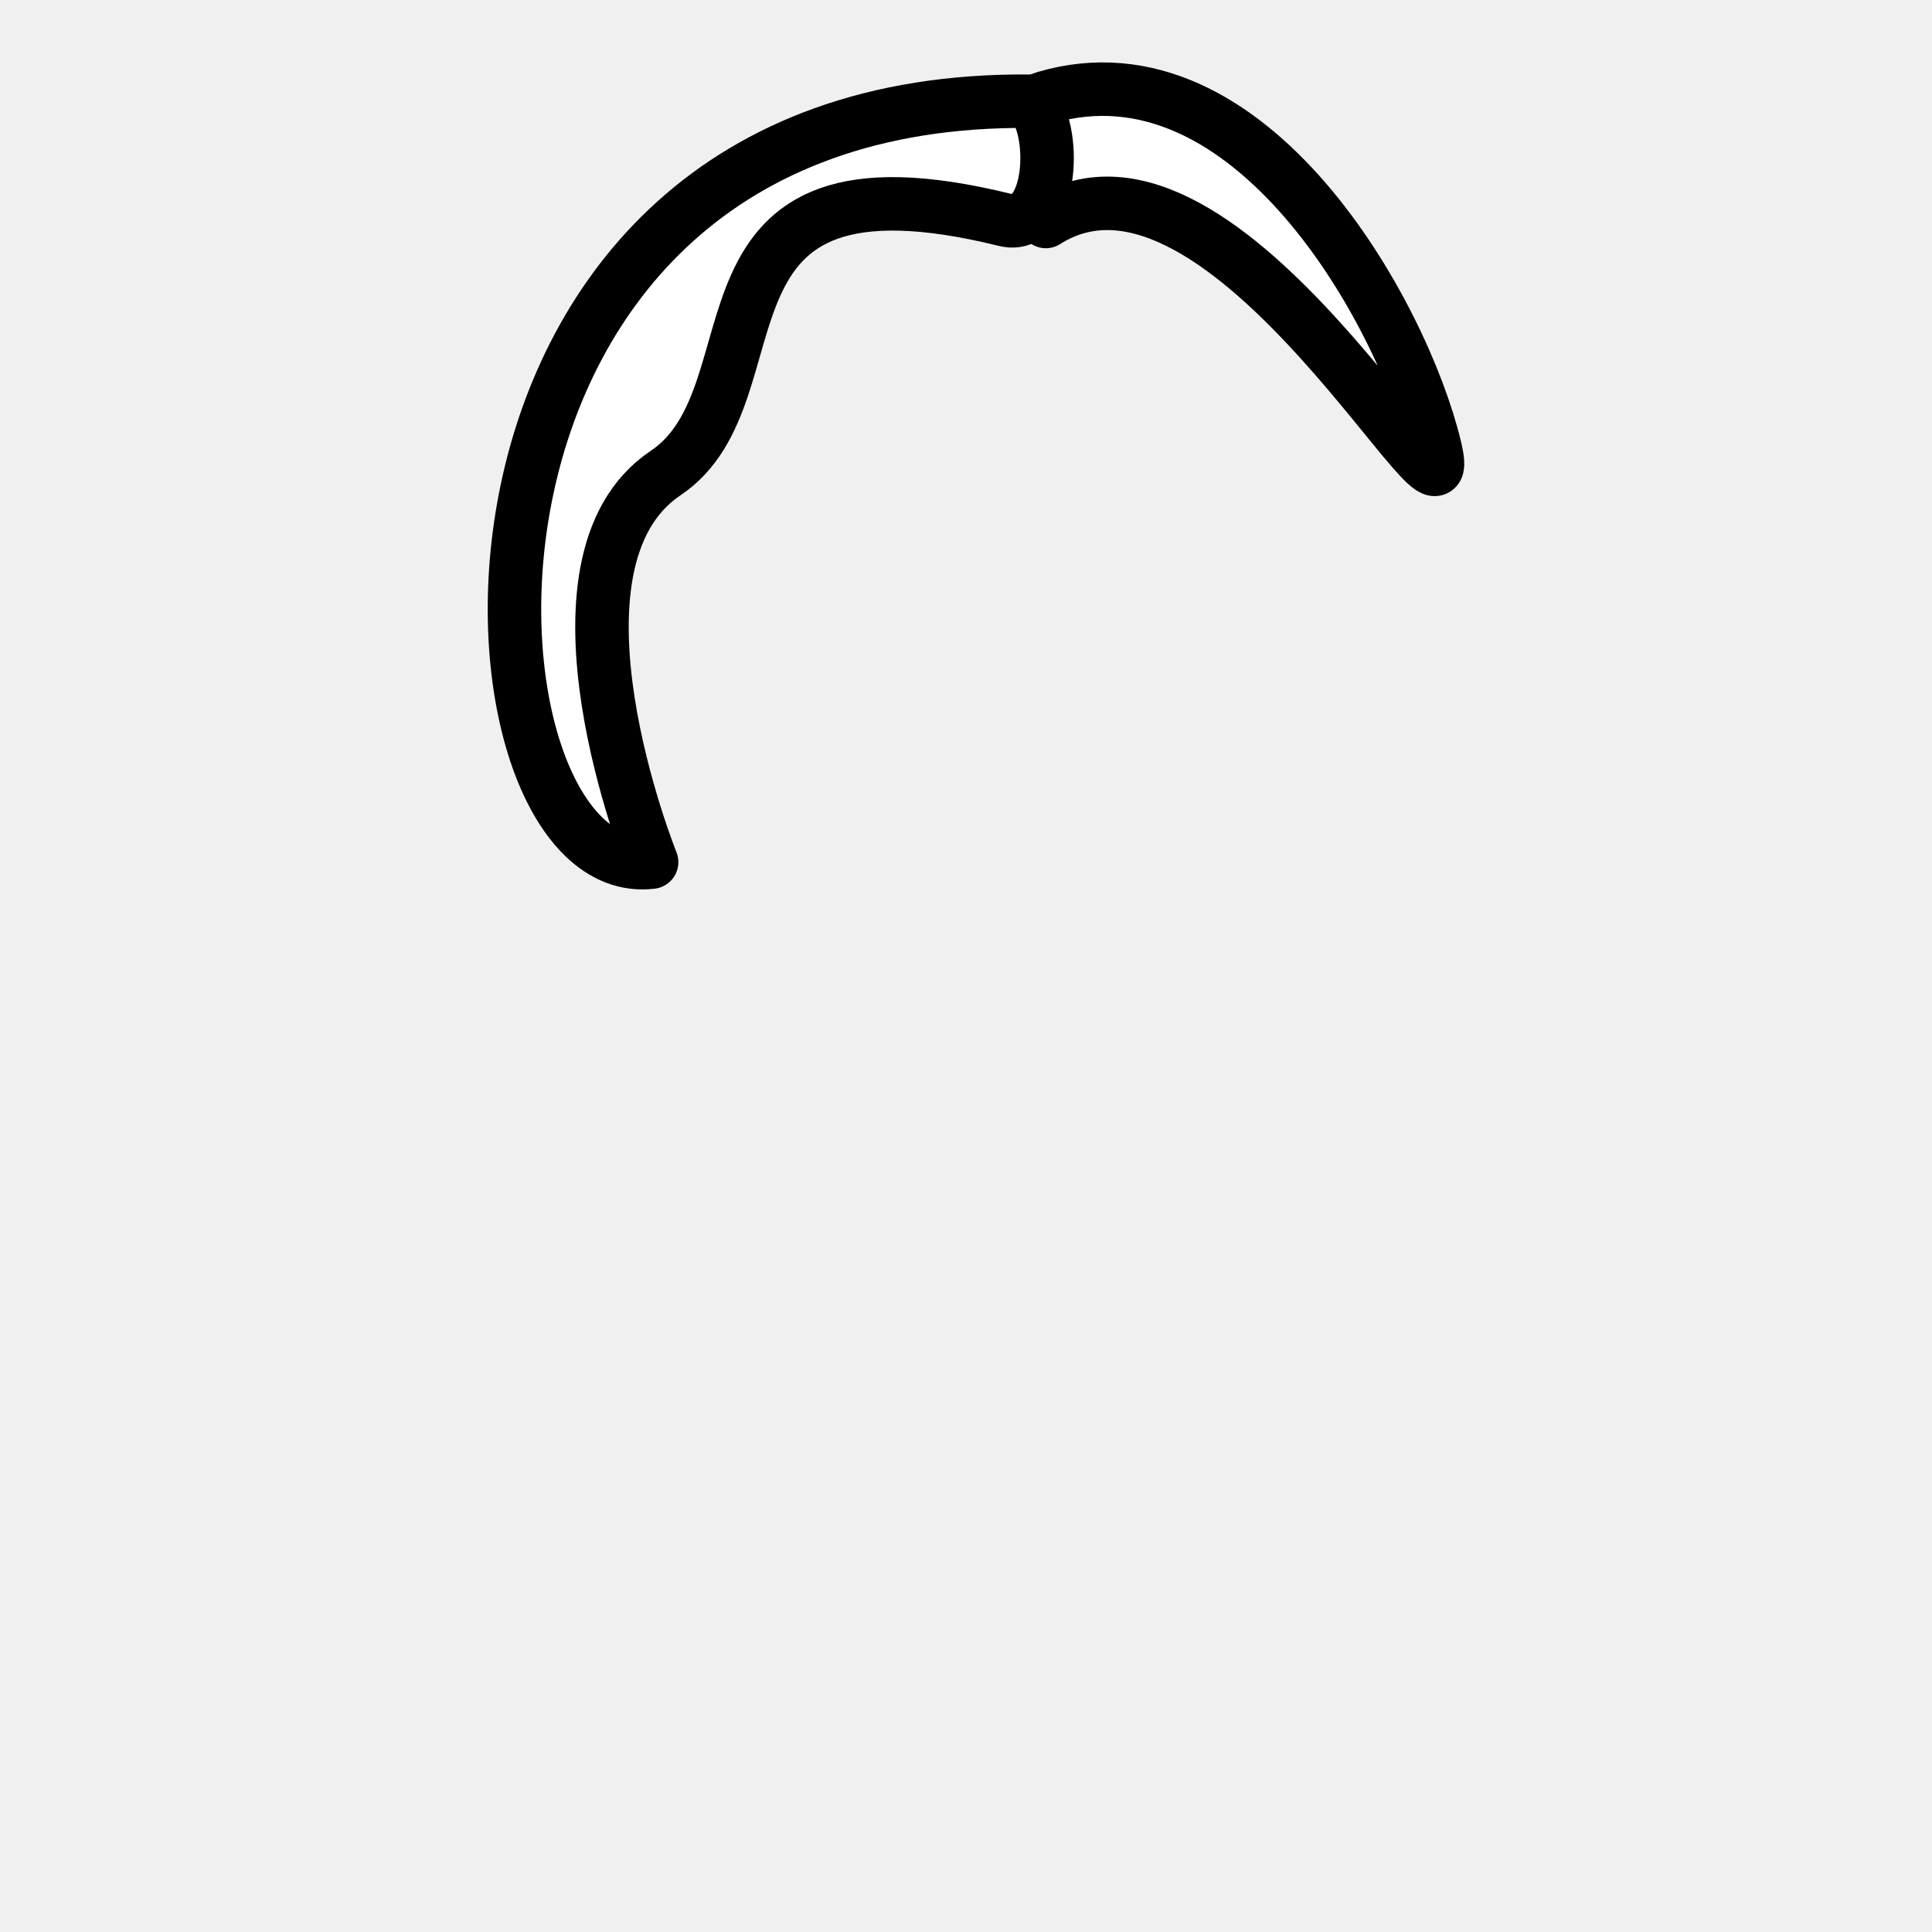
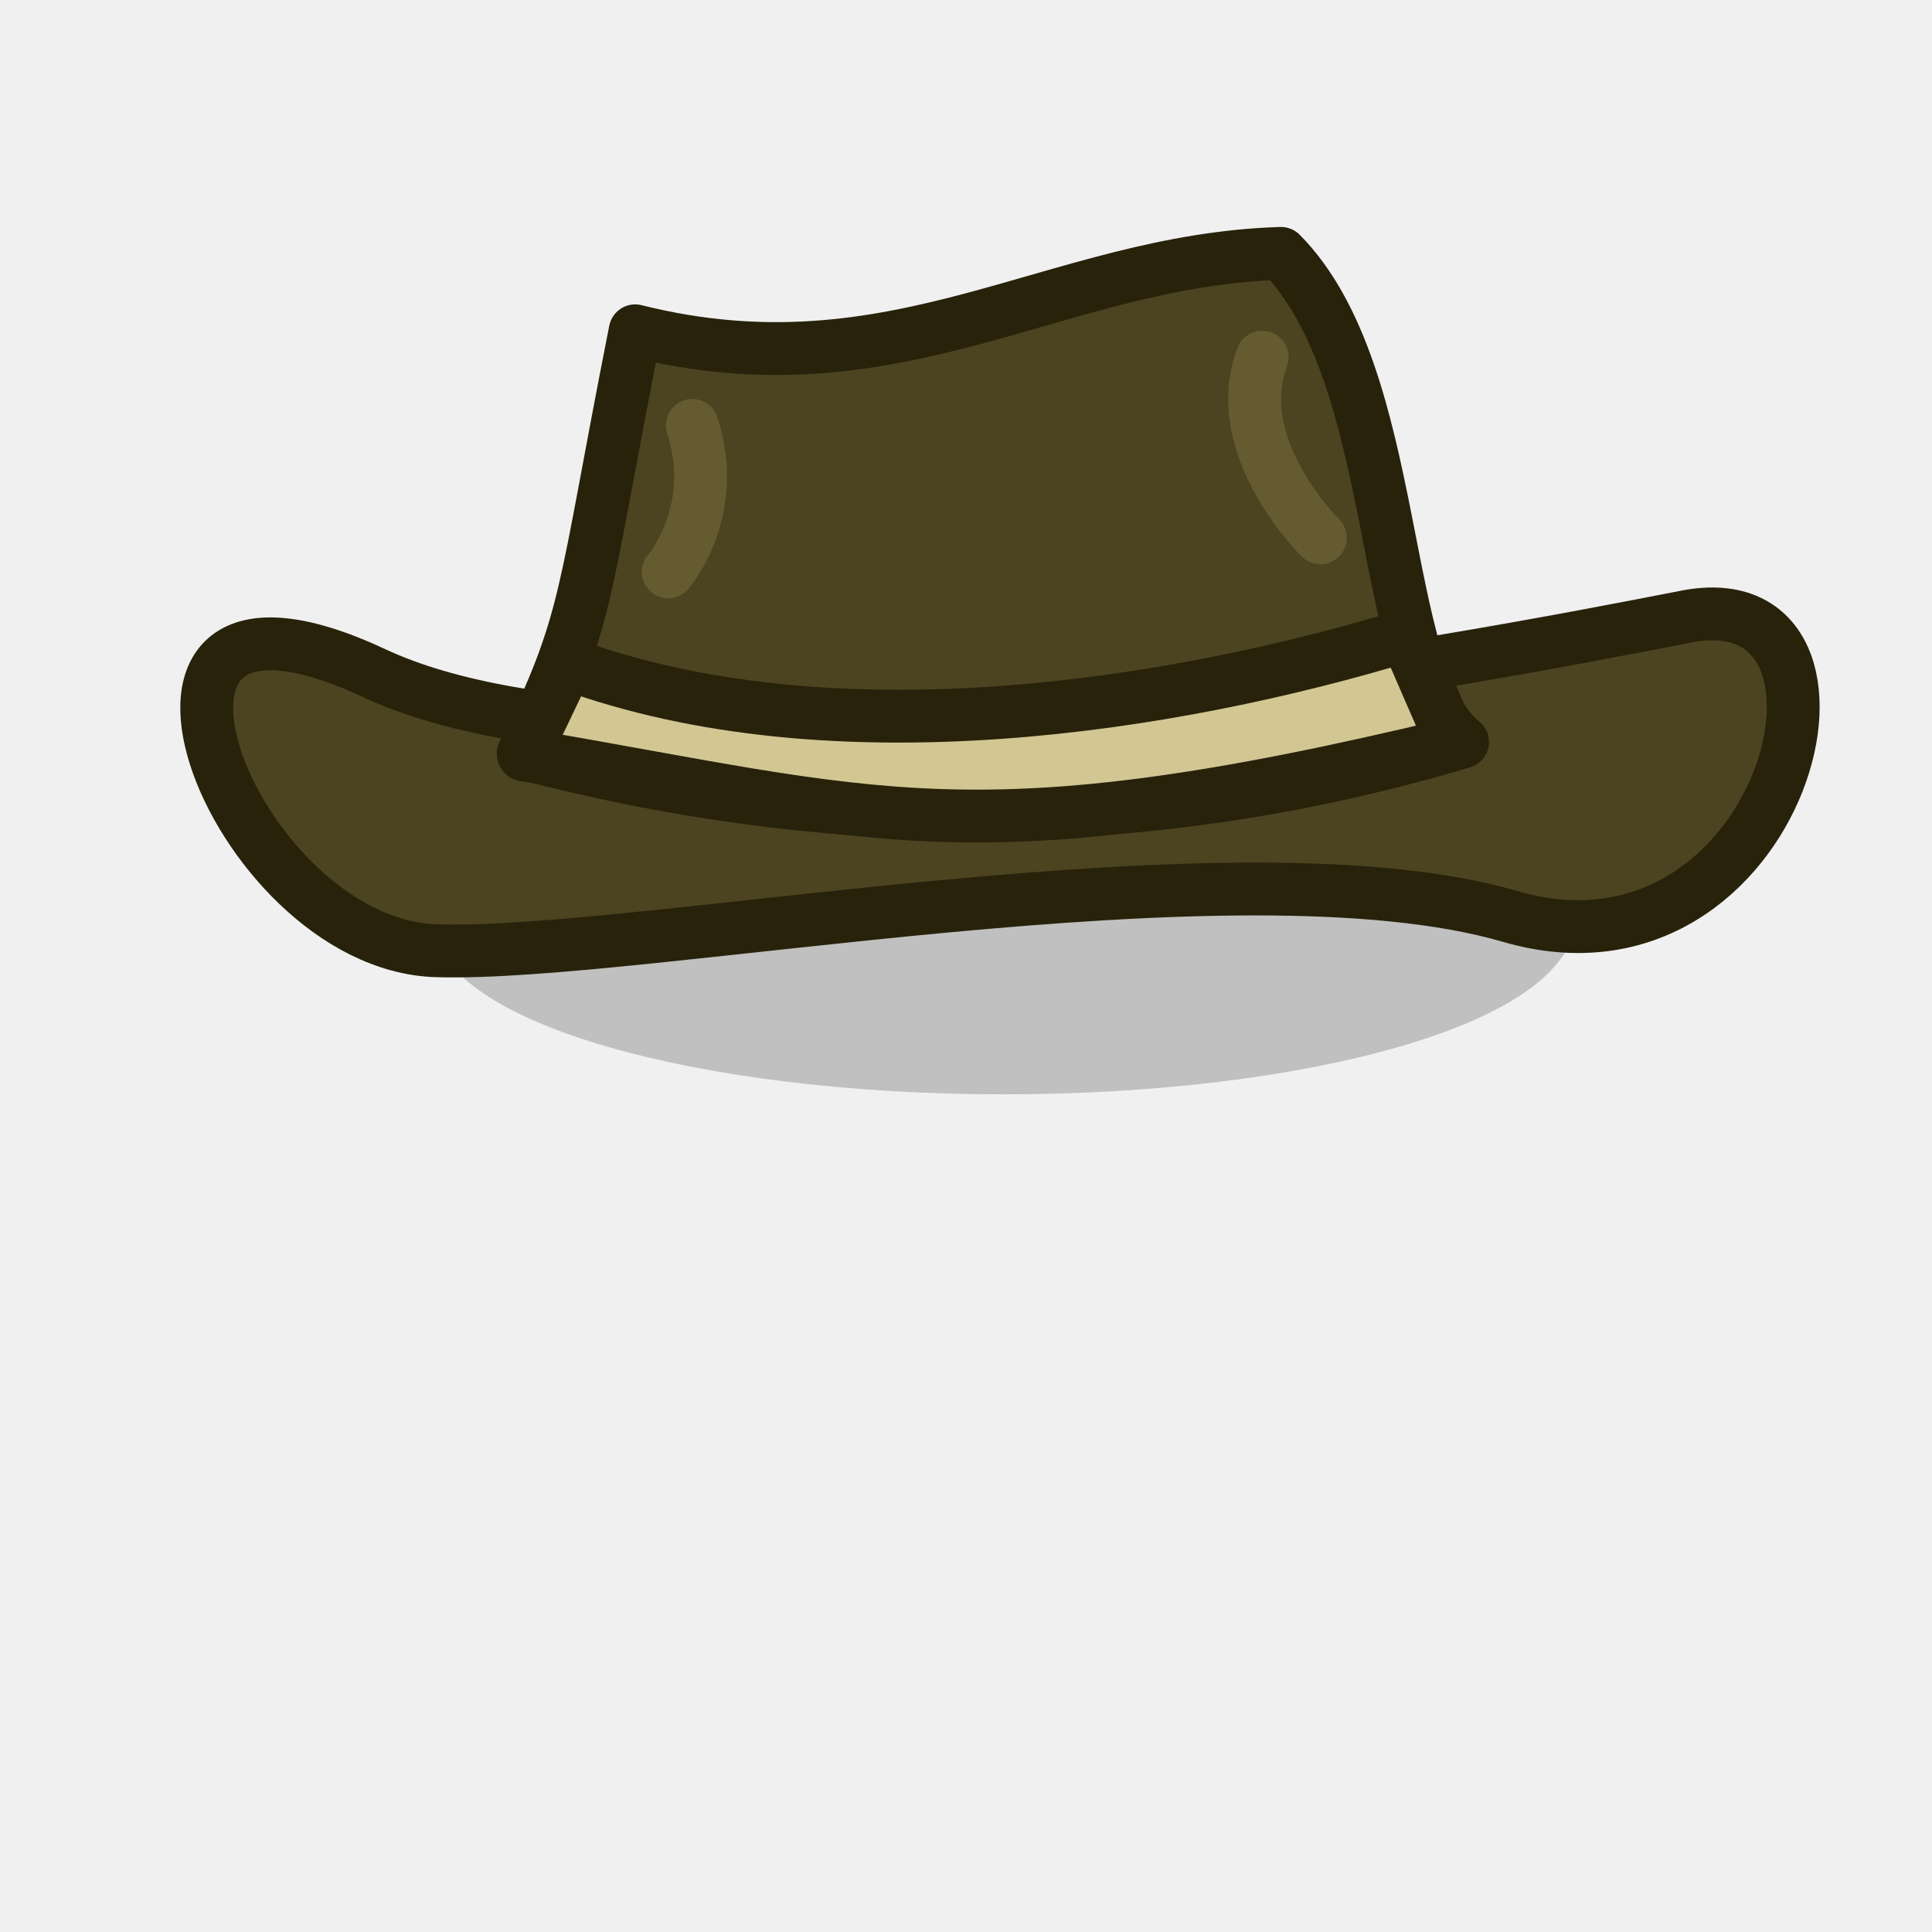
<svg xmlns="http://www.w3.org/2000/svg" xmlns:xlink="http://www.w3.org/1999/xlink" width="2048" height="2048" viewBox="0 0 541.867 541.867" version="1.1" id="svg1">
  <defs id="defs1">
    <linearGradient id="swatch179">
      <stop style="stop-color:#149f71;stop-opacity:1;" offset="0" id="stop179" />
    </linearGradient>
    <clipPath clipPathUnits="userSpaceOnUse" id="clipPath198">
      <rect style="fill:#761fd6;fill-opacity:1;stroke:#000000;stroke-width:15;stroke-linecap:round;stroke-linejoin:round;stroke-dasharray:none;stroke-opacity:1;paint-order:fill markers stroke" id="rect198" width="495.038" height="368.513" x="24.199" y="164.552" ry="48.398" />
    </clipPath>
    <clipPath clipPathUnits="userSpaceOnUse" id="clipPath199">
      <rect style="fill:#761fd6;fill-opacity:1;stroke:#000000;stroke-width:15;stroke-linecap:round;stroke-linejoin:round;stroke-dasharray:none;stroke-opacity:1;paint-order:fill markers stroke" id="rect199" width="495.038" height="368.513" x="24.199" y="164.552" ry="48.398" />
    </clipPath>
    <filter style="color-interpolation-filters:sRGB;" height="1.599" width="1.31" y="-0.3" x="-0.155" id="filter771">
      <feGaussianBlur in="SourceAlpha" stdDeviation="1.104" result="blur1" id="feGaussianBlur767" />
      <feComposite in="blur1" in2="SourceGraphic" operator="xor" result="composite1" id="feComposite767" />
      <feColorMatrix values="1 0 0 0 0 0 1 0 0 0 0 0 1 0 0 0 0 0 100 -1.84 " result="colormatrix1" id="feColorMatrix767" />
      <feGaussianBlur stdDeviation="3.291" result="blur2" id="feGaussianBlur768" />
      <feComposite in="blur2" in2="blur2" operator="over" result="composite2" id="feComposite768" />
      <feColorMatrix values="1 0 0 0 0 0 1 0 0 0 0 0 1 0 0 0 0 0 16.791 -4.294 " result="colormatrix2" id="feColorMatrix768" />
      <feGaussianBlur stdDeviation="1" result="blur3" id="feGaussianBlur769" />
      <feColorMatrix values="1 0 0 0 0 0 1 0 0 0 0 0 1 0 0 0 0 0 5 -1 " result="colormatrix3" id="feColorMatrix769" />
      <feFlood flood-opacity="1" flood-color="rgb(131,119,5)" result="flood" id="feFlood769" />
      <feComposite in="flood" in2="colormatrix3" k2="1" operator="in" result="composite3" id="feComposite769" />
      <feComposite in="SourceGraphic" in2="colormatrix3" operator="out" result="composite4" id="feComposite770" />
      <feComposite in="composite4" in2="composite3" k2="1" k3="1" operator="arithmetic" result="composite5" id="feComposite771" />
    </filter>
    <filter style="color-interpolation-filters:sRGB;" height="1.362" width="1.367" y="-0.163" x="-0.256" id="filter776">
      <feGaussianBlur in="SourceAlpha" stdDeviation="1.104" result="blur1" id="feGaussianBlur771" />
      <feComposite in="blur1" in2="SourceGraphic" operator="xor" result="composite1" id="feComposite772" />
      <feColorMatrix values="1 0 0 0 0 0 1 0 0 0 0 0 1 0 0 0 0 0 100 -1.84 " result="colormatrix1" id="feColorMatrix772" />
      <feGaussianBlur stdDeviation="3.291" result="blur2" id="feGaussianBlur772" />
      <feComposite in="blur2" in2="blur2" operator="over" result="composite2" id="feComposite773" />
      <feColorMatrix values="1 0 0 0 0 0 1 0 0 0 0 0 1 0 0 0 0 0 16.791 -4.294 " result="colormatrix2" id="feColorMatrix773" />
      <feGaussianBlur stdDeviation="1" result="blur3" id="feGaussianBlur773" />
      <feColorMatrix values="1 0 0 0 0 0 1 0 0 0 0 0 1 0 0 0 0 0 5 -1 " result="colormatrix3" id="feColorMatrix774" />
      <feFlood flood-opacity="1" flood-color="rgb(131,119,5)" result="flood" id="feFlood774" />
      <feComposite in="flood" in2="colormatrix3" k2="1" operator="in" result="composite3" id="feComposite774" />
      <feComposite in="SourceGraphic" in2="colormatrix3" operator="out" result="composite4" id="feComposite775" />
      <feComposite in="composite4" in2="composite3" k2="1" k3="1" operator="arithmetic" result="composite5" id="feComposite776" />
    </filter>
    <filter style="color-interpolation-filters:sRGB;" height="3.395" width="1.057" y="-1.198" x="-0.029" id="filter781">
      <feGaussianBlur in="SourceAlpha" stdDeviation="1.104" result="blur1" id="feGaussianBlur776" />
      <feComposite in="blur1" in2="SourceGraphic" operator="xor" result="composite1" id="feComposite777" />
      <feColorMatrix values="1 0 0 0 0 0 1 0 0 0 0 0 1 0 0 0 0 0 100 -1.84 " result="colormatrix1" id="feColorMatrix777" />
      <feGaussianBlur stdDeviation="3.291" result="blur2" id="feGaussianBlur777" />
      <feComposite in="blur2" in2="blur2" operator="over" result="composite2" id="feComposite778" />
      <feColorMatrix values="1 0 0 0 0 0 1 0 0 0 0 0 1 0 0 0 0 0 16.791 -4.294 " result="colormatrix2" id="feColorMatrix778" />
      <feGaussianBlur stdDeviation="1" result="blur3" id="feGaussianBlur778" />
      <feColorMatrix values="1 0 0 0 0 0 1 0 0 0 0 0 1 0 0 0 0 0 5 -1 " result="colormatrix3" id="feColorMatrix779" />
      <feFlood flood-opacity="1" flood-color="rgb(131,119,5)" result="flood" id="feFlood779" />
      <feComposite in="flood" in2="colormatrix3" k2="1" operator="in" result="composite3" id="feComposite779" />
      <feComposite in="SourceGraphic" in2="colormatrix3" operator="out" result="composite4" id="feComposite780" />
      <feComposite in="composite4" in2="composite3" k2="1" k3="1" operator="arithmetic" result="composite5" id="feComposite781" />
    </filter>
    <filter style="color-interpolation-filters:sRGB;" height="1.07" width="5.424" y="-0.035" x="-2.212" id="filter786">
      <feGaussianBlur in="SourceAlpha" stdDeviation="1.104" result="blur1" id="feGaussianBlur781" />
      <feComposite in="blur1" in2="SourceGraphic" operator="xor" result="composite1" id="feComposite782" />
      <feColorMatrix values="1 0 0 0 0 0 1 0 0 0 0 0 1 0 0 0 0 0 100 -1.84 " result="colormatrix1" id="feColorMatrix782" />
      <feGaussianBlur stdDeviation="3.291" result="blur2" id="feGaussianBlur782" />
      <feComposite in="blur2" in2="blur2" operator="over" result="composite2" id="feComposite783" />
      <feColorMatrix values="1 0 0 0 0 0 1 0 0 0 0 0 1 0 0 0 0 0 16.791 -4.294 " result="colormatrix2" id="feColorMatrix783" />
      <feGaussianBlur stdDeviation="1" result="blur3" id="feGaussianBlur783" />
      <feColorMatrix values="1 0 0 0 0 0 1 0 0 0 0 0 1 0 0 0 0 0 5 -1 " result="colormatrix3" id="feColorMatrix784" />
      <feFlood flood-opacity="1" flood-color="rgb(131,119,5)" result="flood" id="feFlood784" />
      <feComposite in="flood" in2="colormatrix3" k2="1" operator="in" result="composite3" id="feComposite784" />
      <feComposite in="SourceGraphic" in2="colormatrix3" operator="out" result="composite4" id="feComposite785" />
      <feComposite in="composite4" in2="composite3" k2="1" k3="1" operator="arithmetic" result="composite5" id="feComposite786" />
    </filter>
    <filter style="color-interpolation-filters:sRGB;" height="1.143" width="1.105" y="-0.072" x="-0.052" id="filter983">
      <feGaussianBlur in="SourceAlpha" stdDeviation="4.202" result="blur1" id="feGaussianBlur979" />
      <feComposite in="blur1" in2="SourceGraphic" operator="out" result="composite1" id="feComposite979" />
      <feColorMatrix values="1 0 0 0 0 0 1 0 0 0 0 0 1 0 0 0 0 0 100 -1.84 " result="colormatrix1" id="feColorMatrix979" />
      <feGaussianBlur stdDeviation="2.258" result="blur2" id="feGaussianBlur980" />
      <feComposite in="blur2" in2="blur2" operator="over" result="composite2" id="feComposite980" />
      <feColorMatrix values="1 0 0 0 0 0 1 0 0 0 0 0 1 0 0 0 0 0 62.344 -23.62 " result="colormatrix2" id="feColorMatrix980" />
      <feGaussianBlur stdDeviation="1" result="blur3" id="feGaussianBlur981" />
      <feColorMatrix values="1 0 0 0 0 0 1 0 0 0 0 0 1 0 0 0 0 0 5 -1 " result="colormatrix3" id="feColorMatrix981" />
      <feFlood flood-opacity="1" flood-color="rgb(0,0,0)" result="flood" id="feFlood981" />
      <feComposite in="flood" in2="colormatrix3" k2="1" operator="in" result="composite3" id="feComposite981" />
      <feComposite in="SourceGraphic" in2="colormatrix3" operator="out" result="composite4" id="feComposite982" />
      <feComposite in="composite4" in2="composite3" k2="1" k3="1" operator="arithmetic" result="composite5" id="feComposite983" />
    </filter>
    <filter style="color-interpolation-filters:sRGB;" height="1.147" width="1.098" y="-0.112" x="-0.064" id="filter988">
      <feGaussianBlur in="SourceAlpha" stdDeviation="4.202" result="blur1" id="feGaussianBlur983" />
      <feComposite in="blur1" in2="SourceGraphic" operator="out" result="composite1" id="feComposite984" />
      <feColorMatrix values="1 0 0 0 0 0 1 0 0 0 0 0 1 0 0 0 0 0 100 -1.84 " result="colormatrix1" id="feColorMatrix984" />
      <feGaussianBlur stdDeviation="2.258" result="blur2" id="feGaussianBlur984" />
      <feComposite in="blur2" in2="blur2" operator="over" result="composite2" id="feComposite985" />
      <feColorMatrix values="1 0 0 0 0 0 1 0 0 0 0 0 1 0 0 0 0 0 62.344 -23.62 " result="colormatrix2" id="feColorMatrix985" />
      <feGaussianBlur stdDeviation="1" result="blur3" id="feGaussianBlur985" />
      <feColorMatrix values="1 0 0 0 0 0 1 0 0 0 0 0 1 0 0 0 0 0 5 -1 " result="colormatrix3" id="feColorMatrix986" />
      <feFlood flood-opacity="1" flood-color="rgb(0,0,0)" result="flood" id="feFlood986" />
      <feComposite in="flood" in2="colormatrix3" k2="1" operator="in" result="composite3" id="feComposite986" />
      <feComposite in="SourceGraphic" in2="colormatrix3" operator="out" result="composite4" id="feComposite987" />
      <feComposite in="composite4" in2="composite3" k2="1" k3="1" operator="arithmetic" result="composite5" id="feComposite988" />
    </filter>
  </defs>
  <g id="layer10" style="display:none">
    <rect style="opacity:1;fill:#999999;stroke:#000000;stroke-width:8;stroke-linecap:round;stroke-linejoin:round;paint-order:fill markers stroke" id="rect1" width="499.186" height="501.26" x="31.113" y="11.754" rx="54.488" ry="57.232" />
    <rect style="opacity:1;fill:#999999;stroke:none;stroke-width:8;stroke-linecap:round;stroke-linejoin:round;paint-order:fill markers stroke" id="rect10" width="41.743" height="50.817" x="31.372" y="455.11" rx="0" ry="0" />
    <path style="opacity:1;fill:#999999;stroke:#000000;stroke-width:8;stroke-linecap:round;stroke-linejoin:round;paint-order:fill markers stroke" d="m 31.113,455.033 c -3.457,24.89 -23.507,64.204 -23.507,64.204 0,0 42.261,-15.902 61.88,-8.729" id="path8" />
  </g>
  <g id="layer11" style="display:none">
    <g id="layer12">
      <circle style="fill:#ffffff;stroke:none;stroke-width:8;stroke-linecap:round;stroke-linejoin:round;paint-order:fill markers stroke" id="path14" cx="465.308" cy="248.21" r="17.976" />
      <circle style="fill:#ffffff;stroke:none;stroke-width:8;stroke-linecap:round;stroke-linejoin:round;paint-order:fill markers stroke" id="path14-8" cx="511.297" cy="267.718" r="17.976" />
      <path style="fill:#ffffff;stroke:#ffffff;stroke-width:13.229;stroke-linecap:round;stroke-linejoin:round;stroke-dasharray:none;paint-order:fill markers stroke" d="m 476.759,246.027 c 0.349,-69.078 0.349,-77.093 0.349,-77.093" id="path15" />
      <path style="fill:#ffffff;stroke:#ffffff;stroke-width:13.229;stroke-linecap:round;stroke-linejoin:round;stroke-dasharray:none;paint-order:fill markers stroke" d="m 522.71,267.396 c 0.349,-69.078 0.472,-84.426 0.472,-84.426" id="path15-5" />
      <path style="fill:#ffffff;stroke:#ffffff;stroke-width:13.229;stroke-linecap:round;stroke-linejoin:round;stroke-dasharray:none;paint-order:fill markers stroke" d="m 477.26,169.029 45.546,13.655 m -26.458,-10.848" id="path17" />
      <path style="fill:#ffffff;stroke:#ffffff;stroke-width:13.229;stroke-linecap:round;stroke-linejoin:round;stroke-dasharray:none;paint-order:fill markers stroke" d="m 477.522,194.06 45.546,13.655 m -26.458,-10.848" id="path17-6" />
    </g>
    <g id="layer13">
      <circle style="fill:#ffffff;stroke:none;stroke-width:8;stroke-linecap:round;stroke-linejoin:round;paint-order:fill markers stroke" id="path14-8-1" cx="432.128" cy="188.092" r="17.976" />
      <path style="fill:#ffffff;stroke:#ffffff;stroke-width:13.229;stroke-linecap:round;stroke-linejoin:round;stroke-dasharray:none;paint-order:fill markers stroke" d="m 443.48,187.587 c 0.349,-69.078 0.349,-77.093 0.349,-77.093" id="path15-5-1" />
      <path style="fill:#ffffff;stroke:#ffffff;stroke-width:13.229;stroke-linecap:round;stroke-linejoin:round;stroke-dasharray:none;paint-order:fill markers stroke" d="m 443.854,110.431 c 16.974,1.931 9.718,15.083 23.968,16.93" id="path16" />
    </g>
  </g>
  <g id="layer9" style="display:none">
    <ellipse style="opacity:0.347;fill:#000000;fill-opacity:1;stroke:none;stroke-width:8;stroke-linecap:round;stroke-linejoin:round;stroke-dasharray:none;stroke-opacity:1;paint-order:fill markers stroke" id="path13" cx="276.222" cy="447.822" rx="98.267" ry="33.244" />
  </g>
  <g id="layer5" style="display:none">
    <g id="layer7" style="display:none">
      <rect style="opacity:1;fill:#ffffff;stroke:#000000;stroke-width:15;stroke-linecap:round;stroke-linejoin:round;stroke-dasharray:none;paint-order:fill markers stroke" id="rect9" width="76.267" height="44.978" x="193.6" y="399.84" rx="23.711" ry="22.489" />
      <rect style="fill:#ffffff;stroke:#000000;stroke-width:15;stroke-linecap:round;stroke-linejoin:round;stroke-dasharray:none;paint-order:fill markers stroke" id="rect9-6" width="76.267" height="44.978" x="284.867" y="399.84" rx="23.711" ry="22.489" />
    </g>
    <g id="layer6" style="display:none">
      <circle style="opacity:1;fill:#f4e3d7;fill-opacity:1;stroke:#000000;stroke-width:15;stroke-linecap:round;stroke-linejoin:round;stroke-dasharray:none;paint-order:fill markers stroke" id="path9" cx="179.827" cy="343.04" r="24.2" />
      <circle style="fill:#f4e3d7;fill-opacity:1;stroke:#000000;stroke-width:15;stroke-linecap:round;stroke-linejoin:round;stroke-dasharray:none;paint-order:fill markers stroke" id="path9-3" cx="371.251" cy="343.04" r="24.2" />
    </g>
    <rect style="display:none;opacity:1;fill:#ffffff;stroke:#000000;stroke-width:15;stroke-linecap:round;stroke-linejoin:round;stroke-dasharray:none;paint-order:fill markers stroke" id="rect8" width="113.024" height="106.81" x="219.027" y="260.43" rx="17.844" ry="17.131" />
    <rect style="display:none;opacity:1;fill:#ffffff;stroke:#000000;stroke-width:15;stroke-linecap:round;stroke-linejoin:round;stroke-dasharray:none;paint-order:fill markers stroke" id="rect172" width="113.024" height="106.81" x="219.027" y="260.43" rx="56.512" ry="53.405" />
  </g>
  <g id="layer1" style="display:none">
    <circle style="fill:#f4e3d7;stroke:#000000;stroke-width:30;stroke-linecap:round;stroke-linejoin:round;stroke-dasharray:none;paint-order:stroke markers fill" id="path1" cx="276.557" cy="155.564" r="119.611" />
    <g id="layer4" style="display:inline">
      <path style="display:inline;fill:none;stroke:#000000;stroke-width:15;stroke-linecap:round;stroke-linejoin:round;stroke-dasharray:none;paint-order:fill markers stroke" d="m 248.21,241.296 c 38.027,15.211 60.843,-6.223 60.843,-6.223" id="path5" />
      <ellipse style="display:none;fill:#000000;stroke:#000000;stroke-width:15;stroke-linecap:round;stroke-linejoin:round;stroke-dasharray:none;paint-order:fill markers stroke" id="path6" cx="267.569" cy="238.536" rx="32.495" ry="15.211" />
      <rect style="display:none;opacity:1;fill:#ffffff;stroke:#000000;stroke-width:5;stroke-linecap:round;stroke-linejoin:round;stroke-dasharray:none;paint-order:fill markers stroke" id="rect7" width="87.101" height="34.263" x="229.473" y="222.174" ry="17.131" rx="17.844" />
      <path style="display:none;fill:#ffffff;stroke:#000000;stroke-width:2;stroke-linecap:round;stroke-linejoin:round;stroke-dasharray:none;paint-order:fill markers stroke" d="m 229.473,239.306 c 87.101,0 87.101,0 87.101,0" id="path7" />
      <circle style="display:none;fill:#000000;stroke-width:8;stroke-linecap:round;stroke-linejoin:round;paint-order:fill markers stroke" id="path10" cx="277.94" cy="242.679" r="17.285" />
    </g>
    <g id="layer3">
      <circle style="fill:#ffffff;stroke:#000000;stroke-width:18.291;stroke-linecap:round;stroke-linejoin:round;stroke-dasharray:none;paint-order:stroke markers fill" id="path2-5" cx="218.69" cy="163.393" r="43.84" />
      <circle style="fill:#ffffff;stroke:#000000;stroke-width:18.291;stroke-linecap:round;stroke-linejoin:round;stroke-dasharray:none;paint-order:stroke markers fill" id="path2-8-5" cx="337.243" cy="162.84" r="43.84" />
      <circle style="fill:#000000;stroke:#5f8dd3;stroke-width:9.316;stroke-linecap:round;stroke-linejoin:round;stroke-dasharray:none;paint-order:fill markers stroke" id="path4" cx="337.081" cy="163.366" r="27.486" />
      <circle style="fill:#000000;stroke:#5f8dd3;stroke-width:9.316;stroke-linecap:round;stroke-linejoin:round;stroke-dasharray:none;paint-order:fill markers stroke" id="path4-1" cx="218.345" cy="163.409" r="27.486" />
      <g id="layer2">
        <circle style="fill:none;stroke:#454545;stroke-width:18.291;stroke-linecap:round;stroke-linejoin:round;stroke-dasharray:none;stroke-opacity:1;paint-order:stroke markers fill" id="path2" cx="218.69" cy="163.393" r="43.84" />
        <circle style="fill:none;stroke:#454545;stroke-width:18.291;stroke-linecap:round;stroke-linejoin:round;stroke-dasharray:none;stroke-opacity:1;paint-order:stroke markers fill" id="path2-8" cx="337.243" cy="162.84" r="43.84" />
        <path style="fill:none;stroke:#454545;stroke-width:15;stroke-linecap:round;stroke-linejoin:round;stroke-dasharray:none;stroke-opacity:1;paint-order:stroke markers fill" d="m 256.802,141.726 c 21.514,-27.482 43.513,-2.514 43.513,-2.514" id="path3" />
      </g>
    </g>
    <g id="layer8">
      <path style="opacity:1;fill:#694b2f;fill-opacity:1;stroke:#000000;stroke-width:15;stroke-linecap:round;stroke-linejoin:round;stroke-dasharray:none;stroke-opacity:1;paint-order:fill markers stroke" d="m 207.764,64.991 c -12.099,-32.841 12.445,-47.36 12.445,-47.36 15.556,-5.185 61.473,-0.844 91.753,3.432 19.954,2.818 56.966,12.623 71.14,35.516 15.395,24.866 10.647,42.982 5.462,44.019 -5.185,1.037 -6.223,-17.285 -27.31,-30.076 -21.087,-12.791 -15.124,-2.638 -54.62,-1.728 -17.898,0.412 -42.422,0.244 -66.028,-4.494 -14.255,-2.862 -32.841,0.691 -32.841,0.691 z" id="path11" />
      <path style="opacity:1;fill:#7b593d;fill-opacity:1;stroke:#000000;stroke-width:15;stroke-linecap:round;stroke-linejoin:round;stroke-dasharray:none;stroke-opacity:1;paint-order:fill markers stroke" d="m 200.85,51.854 c -1.037,24.199 -0.691,26.619 -14.865,37.681 -14.174,11.062 -18.322,20.742 -25.582,16.939 -7.26,-3.803 -9.334,-37.335 3.111,-47.706 12.445,-10.371 37.335,-6.914 37.335,-6.914 z" id="path12" />
    </g>
  </g>
-   <g id="g35" style="display:inline">
+   <g id="g35" style="display:none">
    <g id="g36" style="display:inline">
      <path style="display:none;opacity:1;fill:#ffffff;fill-opacity:1;stroke:#000000;stroke-width:15;stroke-linecap:round;stroke-linejoin:round;stroke-dasharray:none;stroke-opacity:1;paint-order:fill markers stroke" d="m 280.961,30.634 c 97.884,5.843 124.179,73.578 130.842,144.67 4.814,51.364 -12.374,70.258 3.294,137.275 1.891,8.09 -16.213,-17.064 -53.095,-1.981 -11.984,4.901 -36.935,7.49 -57.823,-0.559 -11.725,-4.518 -30.131,-9.959 -52.896,-1.706 -15.325,5.556 -35.252,7.021 -50.824,0.186 -29.831,-13.095 -64.41,16.881 -62.073,8.721 15.66,-54.684 0.829,-78.467 3.471,-126.231 4.368,-78.963 27.094,-157.999 139.104,-160.376 z" id="path36" />
    </g>
    <circle style="display:none;fill:#f4e3d7;stroke:#000000;stroke-width:30;stroke-linecap:round;stroke-linejoin:round;stroke-dasharray:none;paint-order:stroke markers fill" id="circle1" cx="276.557" cy="155.564" r="119.611" />
    <g id="g26" style="display:none">
      <path style="display:inline;fill:none;stroke:#000000;stroke-width:15;stroke-linecap:round;stroke-linejoin:round;stroke-dasharray:none;paint-order:fill markers stroke" d="m 248.21,241.296 c 38.027,15.211 60.843,-6.223 60.843,-6.223" id="path21" />
      <ellipse style="display:none;fill:#000000;stroke:#000000;stroke-width:15;stroke-linecap:round;stroke-linejoin:round;stroke-dasharray:none;paint-order:fill markers stroke" id="ellipse21" cx="267.569" cy="238.536" rx="32.495" ry="15.211" />
      <rect style="display:none;opacity:1;fill:#ffffff;stroke:#000000;stroke-width:5;stroke-linecap:round;stroke-linejoin:round;stroke-dasharray:none;paint-order:fill markers stroke" id="rect21" width="87.101" height="34.263" x="229.473" y="222.174" ry="17.131" rx="17.844" />
      <path style="display:none;fill:#ffffff;stroke:#000000;stroke-width:2;stroke-linecap:round;stroke-linejoin:round;stroke-dasharray:none;paint-order:fill markers stroke" d="m 229.473,239.306 c 87.101,0 87.101,0 87.101,0" id="path26" />
      <circle style="display:none;fill:#000000;stroke-width:8;stroke-linecap:round;stroke-linejoin:round;paint-order:fill markers stroke" id="circle26" cx="277.94" cy="242.679" r="17.285" />
    </g>
    <g id="g33" style="display:none">
      <circle style="display:none;fill:#ffffff;stroke:#000000;stroke-width:27.174;stroke-linecap:round;stroke-linejoin:round;stroke-dasharray:none;paint-order:stroke markers fill" id="circle27" cx="218.69" cy="163.393" r="43.84" />
      <circle style="display:none;fill:#ffffff;stroke:#000000;stroke-width:27.174;stroke-linecap:round;stroke-linejoin:round;stroke-dasharray:none;paint-order:stroke markers fill" id="circle28" cx="337.243" cy="162.84" r="43.84" />
      <circle style="display:inline;fill:#000000;stroke:#1dac99;stroke-width:9.316;stroke-linecap:round;stroke-linejoin:round;stroke-dasharray:none;stroke-opacity:1;paint-order:fill markers stroke" id="circle29" cx="337.081" cy="163.366" r="27.486" />
      <circle style="display:inline;fill:#000000;stroke:#1dac99;stroke-width:9.316;stroke-linecap:round;stroke-linejoin:round;stroke-dasharray:none;stroke-opacity:1;paint-order:fill markers stroke" id="circle30" cx="218.345" cy="163.409" r="27.486" />
      <g id="g32" style="display:none">
        <circle style="fill:none;stroke:#454545;stroke-width:18.291;stroke-linecap:round;stroke-linejoin:round;stroke-dasharray:none;stroke-opacity:1;paint-order:stroke markers fill" id="circle31" cx="218.69" cy="163.393" r="43.84" />
        <circle style="fill:none;stroke:#454545;stroke-width:18.291;stroke-linecap:round;stroke-linejoin:round;stroke-dasharray:none;stroke-opacity:1;paint-order:stroke markers fill" id="circle32" cx="337.243" cy="162.84" r="43.84" />
        <path style="fill:none;stroke:#454545;stroke-width:15;stroke-linecap:round;stroke-linejoin:round;stroke-dasharray:none;stroke-opacity:1;paint-order:stroke markers fill" d="m 256.802,141.726 c 21.514,-27.482 43.513,-2.514 43.513,-2.514" id="path32" />
      </g>
    </g>
    <g id="g34" style="display:inline">
      <path style="opacity:1;fill:#ffffff;fill-opacity:1;stroke:#000000;stroke-width:15;stroke-linecap:round;stroke-linejoin:round;stroke-dasharray:none;stroke-opacity:1;paint-order:fill markers stroke" d="M 293.319,62.119 C 290.242,49.891 280.46,31.11 293.126,27.385 350.682,10.457 393.488,88.139 402.455,125.505 410.961,160.946 343.758,30.114 293.319,62.119 Z" id="path33" />
      <path style="display:inline;opacity:1;fill:#ffffff;fill-opacity:1;stroke:#000000;stroke-width:15;stroke-linecap:round;stroke-linejoin:round;stroke-dasharray:none;stroke-opacity:1;paint-order:fill markers stroke" d="m 288.85,28.388 c 7.763,7.088 6.672,36.655 -7.001,33.281 -93.154,-22.986 -61.651,48.512 -95.144,70.992 -37.757,25.342 -3.946,109.139 -3.946,109.139 -57.328,6.901 -71.116,-215.019 106.091,-213.412 z" id="path34" />
    </g>
+     <g id="layer18" />
+     <g id="layer20" />
  </g>
  <g id="layer14" transform="translate(-2.765573,158.3291)" style="display:none">
    <path style="fill:#e74545;fill-opacity:1;stroke:#000000;stroke-width:15;stroke-linecap:round;stroke-linejoin:round;stroke-dasharray:none;paint-order:fill markers stroke" d="m 152.533,68.933 c -22.489,-77.733 162.17,-185.057 286,-34.222 14.161,17.25 -11.733,25.422 -11.733,25.422 0,0 -32.267,-24.933 -26.889,3.422" id="path19" />
    <path style="fill:#ffffff;stroke:#000000;stroke-width:15;stroke-linecap:round;stroke-linejoin:round;stroke-dasharray:none;paint-order:fill markers stroke" d="m 150.339,104.75 c 116.154,-11.754 249.468,-2.731 249.468,-2.731 0,0 11.956,-23.487 4.351,-40.08 -7.605,-16.593 -212.456,-25.501 -255.118,-0.405 -21.963,12.92 1.299,43.216 1.299,43.216 z" id="path18" />
    <path style="fill:#ffdd55;fill-opacity:1;stroke:#aa8800;stroke-width:15;stroke-linecap:round;stroke-linejoin:round;stroke-dasharray:none;paint-order:fill markers stroke" id="path20" d="m 474.222,30.8 20.764,19.445 29.611,-2.736 -12.076,25.757 11.752,27.316 -28.228,-3.526 -22.348,19.618 -5.37,-27.936 -25.564,-15.191 24.91,-13.739 z" transform="translate(-34.71111,-13.68889)" />
  </g>
  <g id="layer24" transform="rotate(1.442296,-5124.808,45.01713)" style="display:none">
    <path style="display:inline;opacity:1;fill:#217844;fill-opacity:1;stroke:#16502d;stroke-width:14.949;stroke-linecap:round;stroke-linejoin:round;stroke-dasharray:none;stroke-opacity:1;paint-order:markers fill stroke" d="m 151.766,101.775 c 0,0 4.224,-87.908 120.267,-89.218 102.607,-2.428 120.165,75.045 120.165,75.045" id="path174" />
    <path style="opacity:1;fill:#217844;fill-opacity:1;stroke:#16502d;stroke-width:14.949;stroke-linecap:round;stroke-linejoin:round;stroke-dasharray:none;stroke-opacity:1;paint-order:markers fill stroke" d="m 147.156,88.978 c -16.378,3.911 -13.933,47.422 1e-5,44.244 92.034,-18.539 162.932,-14.278 257.156,-11.733 12.894,1.004 3.131,-43.623 -12.711,-44 -7.836,-0.148 -15.399,-0.312 -22.739,-0.475 -14.98,-33.394 -51.129,-26.929 -58.901,-1.087 -22.761,0.121 -50.778,0.248 -77.624,2.258 -10.413,-31.27 -51.04,-25.124 -58.171,6.486 -8.649,1.261 -17.629,2.69 -27.009,4.307 z" id="path173" />
    <circle style="opacity:1;fill:#000000;fill-opacity:1;stroke:#000000;stroke-width:14.949;stroke-linecap:round;stroke-linejoin:round;stroke-dasharray:none;stroke-opacity:1;paint-order:markers fill stroke" id="path175" cx="206.556" cy="80.422" r="4.156" />
    <circle style="fill:#000000;fill-opacity:1;stroke:#000000;stroke-width:14.949;stroke-linecap:round;stroke-linejoin:round;stroke-dasharray:none;stroke-opacity:1;paint-order:markers fill stroke" id="path175-7" cx="334.511" cy="77.155" r="4.156" />
    <path style="opacity:1;fill:#000000;fill-opacity:1;stroke:#c8b7b7;stroke-width:9.931;stroke-linecap:round;stroke-linejoin:round;stroke-dasharray:none;stroke-opacity:1;paint-order:markers fill stroke" d="m 351.841,87.169 c 7.7,-2.689 14.3,-0.733 14.3,-0.733" id="path176" />
    <path style="fill:#000000;fill-opacity:1;stroke:#c8b7b7;stroke-width:9.931;stroke-linecap:round;stroke-linejoin:round;stroke-dasharray:none;stroke-opacity:1;paint-order:markers fill stroke" d="m 191.54,92.412 c -7.7,-2.689 -14.3,-0.733 -14.3,-0.733" id="path176-9" />
+   </g>
+   <g id="layer22">
+     <ellipse style="opacity:0.2;fill:#000000;fill-opacity:1;stroke:#000000;stroke-width:12.973;stroke-linecap:round;stroke-linejoin:round;stroke-dasharray:none;stroke-opacity:1" id="path37" cx="281.421" cy="255.731" rx="154.477" ry="44.712" />
+     <path style="fill:#4c4320;stroke:#28220b;stroke-width:14.817;stroke-linecap:round;stroke-linejoin:round;stroke-dasharray:none;fill-opacity:1" d="m 122.367,266.657 c 57.612,1.813 224.194,-32.037 301.204,-9.618 77.01,22.419 106.883,-95.334 49.317,-84.099 -57.566,11.235 -283.411,55.365 -367.937,15.859 -84.526,-39.506 -40.195,76.044 17.416,77.858 z" id="path28" />
+     <path style="fill:#4c4320;stroke:#28220b;stroke-width:14.817;stroke-linecap:round;stroke-linejoin:round;stroke-dasharray:none;fill-opacity:1" d="m 146.767,211.308 c 18.685,-38.319 16.431,-43.001 31.384,-118.527 73.261,18.337 117.563,-19.768 181.116,-21.719 34.142,34.434 27.029,118.22 50.955,137.049 -94.135,28.114 -183.354,24.253 -263.454,3.197 z" id="path29" />
+     <path style="fill:#d2c693;fill-opacity:1;stroke:#28220b;stroke-width:14.817;stroke-linecap:round;stroke-linejoin:round;stroke-dasharray:none" d="m 159.152,186.122 -12.239,25.598 c 98.924,16.792 125.526,29.505 260.536,-3.027 L 394.227,178.277 c -64.507,19.616 -160.492,35.25 -235.075,7.845 z" id="path30" />
+     <path style="fill:none;stroke:#655b31;stroke-width:14.817;stroke-linecap:round;stroke-linejoin:round;stroke-dasharray:none;stroke-opacity:1" d="m 194.166,119.314 c 7.879,24.2 -6.754,41.084 -6.754,41.084" id="path31" />
+     <path style="fill:none;stroke:#655b31;stroke-width:14.817;stroke-linecap:round;stroke-linejoin:round;stroke-dasharray:none;stroke-opacity:1" d="m 354.001,100.178 c -9.568,25.326 16.321,50.652 16.321,50.652" id="path35" />
  </g>
  <g id="layer15" style="display:none">
    <g id="layer16" transform="matrix(0.81,0,0,0.81,51.32295,50.84857)">
      <g id="layer19" transform="matrix(1.111111,0,0,1.111111,-29.95746,-29.66063)" style="filter:url(#filter983)">
        <rect style="fill:#7d1717;fill-opacity:1;stroke:#b22b2b;stroke-width:15;stroke-linecap:round;stroke-linejoin:round;stroke-dasharray:none;stroke-opacity:1;paint-order:fill markers stroke" id="rect3" width="464.618" height="352.216" x="39.409" y="165.638" ry="0" transform="matrix(0.9,0,0,0.9,26.96171,26.69457)" />
        <rect style="fill:#7d1717;fill-opacity:1;stroke:#b22b2b;stroke-width:15;stroke-linecap:round;stroke-linejoin:round;stroke-dasharray:none;stroke-opacity:1;paint-order:fill markers stroke" id="rect4" width="522.002" height="133.439" x="9.68" y="135.513" ry="25.088" transform="matrix(0.9,0,0,0.9,26.96171,26.69457)" />
      </g>
      <g id="layer17" style="display:inline;filter:url(#filter988)">
        <path style="fill:none;fill-opacity:1;stroke:#a39404;stroke-width:52.917;stroke-linecap:butt;stroke-linejoin:round;stroke-dasharray:none;stroke-opacity:1;paint-order:fill markers stroke;filter:url(#filter786)" d="m 165.243,137.587 17.803,404.119" id="path22" clip-path="url(#clipPath198)" />
        <path style="fill:#000000;fill-opacity:1;stroke:#a39404;stroke-width:52.917;stroke-linecap:butt;stroke-linejoin:round;stroke-dasharray:none;stroke-opacity:1;paint-order:fill markers stroke;filter:url(#filter781)" d="M 528.484,328.153 15.032,361.01" id="path23" clip-path="url(#clipPath199)" />
        <path style="display:none;fill:none;fill-opacity:1;stroke:#a39404;stroke-width:52.917;stroke-linecap:butt;stroke-linejoin:round;stroke-dasharray:none;stroke-opacity:1;paint-order:fill markers stroke;filter:url(#filter776)" d="m 111.314,24.89 c 16.627,15.735 66.799,201.521 130.673,197.738" id="path24" />
        <path style="display:inline;fill:none;fill-opacity:1;stroke:#a39404;stroke-width:52.917;stroke-linecap:butt;stroke-linejoin:round;stroke-dasharray:none;stroke-opacity:1;paint-order:fill markers stroke;filter:url(#filter771)" d="m 174.231,138.97 c 192.899,67.757 124.636,-245.52 -5.531,-30.421 -97.486,161.095 -224.011,-94.029 -20.05,6.914" id="path25" />
        <path style="fill:#155a33;fill-opacity:1;stroke:#837705;stroke-width:14.817;stroke-linecap:round;stroke-linejoin:round;stroke-dasharray:none;stroke-opacity:1;paint-order:fill markers stroke" d="m 24.891,335.163 -0.203,50.326" id="path786" />
        <path style="display:inline;fill:#155a33;fill-opacity:1;stroke:#837705;stroke-width:14.817;stroke-linecap:round;stroke-linejoin:round;stroke-dasharray:none;stroke-opacity:1;paint-order:fill markers stroke" d="m 520.623,303.535 -0.203,50.326" id="path786-5" />
        <path style="fill:#155a33;fill-opacity:1;stroke:#837705;stroke-width:14.817;stroke-linecap:round;stroke-linejoin:round;stroke-dasharray:none;stroke-opacity:1;paint-order:fill markers stroke" d="m 157.551,533.842 50.385,0.086" id="path787" />
      </g>
    </g>
  </g>
  <g id="layer21" transform="translate(16.16953,42.24695)" style="display:none">
    <g id="g172" transform="translate(-56.41681,67.80095)" style="display:none">
      <path style="opacity:1;fill:none;fill-opacity:1;stroke:#000000;stroke-width:44.45;stroke-linecap:round;stroke-linejoin:round;stroke-dasharray:none;paint-order:markers stroke fill" d="m 323.572,289.867 c -7.778,-6.067 -27.818,-25.652 2.593,-54.102 23.882,-22.341 -4.667,-38.545 -5.704,-69.139" id="path172" transform="translate(1.2368479e-6)" />
      <path style="opacity:1;fill:#000000;fill-opacity:0;stroke:#ffffff;stroke-width:14.817;stroke-linecap:round;stroke-linejoin:round;stroke-dasharray:none;paint-order:markers stroke fill" d="m 323.572,289.867 c -7.778,-6.067 -27.818,-25.652 2.593,-54.102 23.882,-22.341 -4.667,-38.545 -5.704,-69.139" id="path59" transform="translate(1.2368479e-6)" />
    </g>
    <g id="g49" style="display:none">
      <use x="0" y="0" xlink:href="#g47" id="use48" transform="translate(-15.21066,-18.66762)" style="display:inline" />
      <use x="0" y="0" xlink:href="#g47" id="use49" transform="translate(68.10223,-19.70471)" style="display:none" />
    </g>
    <g id="g55" style="display:none">
      <circle style="display:none;opacity:1;fill:#ffffff;stroke:none;stroke-width:14.817;stroke-linecap:round;stroke-linejoin:round;stroke-dasharray:none;paint-order:markers stroke fill" id="path52" cx="264.672" cy="365.506" r="37.583" />
      <path style="display:none;opacity:1;fill:#dfbf77;fill-opacity:1;stroke:none;stroke-width:236.722;stroke-linecap:round;stroke-linejoin:round;stroke-dasharray:none;paint-order:markers stroke fill" d="m 228.678,350.289 c 16.011,4.644 19.678,3.911 30.433,-2.689 10.756,-6.6 19.8,-0.122 26.4,1.711 6.6,1.833 17.111,-7.089 13.078,-12.589 -4.033,-5.5 -41.678,-14.911 -49.867,-10.267 -8.189,4.644 -20.044,23.833 -20.044,23.833 z" id="path55" />
      <circle style="display:none;opacity:1;fill:none;stroke:#000000;stroke-width:14.949;stroke-linecap:round;stroke-linejoin:round;stroke-dasharray:none;paint-order:stroke markers fill" id="path38" cx="264.143" cy="365.927" r="40.463" />
    </g>
    <g id="g46" transform="matrix(1.661348,0,0,1.661348,-118.891,-156.7503)" style="display:none">
      <path style="display:none;opacity:1;fill:#ffffff;stroke:none;stroke-width:14.817;stroke-linecap:round;stroke-linejoin:round;stroke-dasharray:none;paint-order:stroke markers fill" d="m 230.798,273.602 c 129.407,-0.757 65.608,-110.082 65.608,-110.082 l -18.07,-39.54 -26.207,25.567 c -22.297,-2.867 -26.865,-1.467 -47.295,1.303 l -32.354,-24.53 -12.812,38.916 c 0,0 -58.277,109.125 71.131,108.367 z" id="path56" transform="translate(1.2368479e-6)" />
      <path style="display:none;opacity:1;fill:#dfbf77;fill-opacity:1;stroke:none;stroke-width:195.48;stroke-linecap:round;stroke-linejoin:round;stroke-dasharray:none;paint-order:markers stroke fill" d="m 218.448,219.551 c 3.777,2.249 7.209,4.383 6.545,7.612 -0.566,2.754 -5.023,6.563 -8.766,3.894 -3.765,-2.685 -5.45,-15.139 2.22,-11.506 z" id="path58" />
      <path style="display:none;opacity:1;fill:#dfbf77;fill-opacity:1;stroke:none;stroke-width:236.722;stroke-linecap:round;stroke-linejoin:round;stroke-dasharray:none;paint-order:markers stroke fill" d="m 150.297,216.813 c 11.489,-8.8 25.667,-37.644 45.222,-31.533 19.556,6.111 19.067,12.711 24.689,15.4 5.622,2.689 8.8,-18.578 19.8,-12.467 11,6.111 20.533,17.356 31.289,12.711 10.756,-4.644 11,5.133 21.756,7.822 10.756,2.689 17.356,1.467 17.356,1.467 l -16.142,-44.484 c -23.251,-2.501 -27.04,-17.292 -29.569,-29.338 l -16.378,11.244 -47.178,3.178 -13.2,-10.022 c -6.236,27.623 -21.151,38.237 -28.691,33.27 -9.149,13.737 -8.981,28.25 -8.953,42.752 z" id="path57" transform="translate(1.2368479e-6)" />
      <path style="display:none;opacity:1;fill:none;stroke:#000000;stroke-width:8.998;stroke-linecap:round;stroke-linejoin:round;stroke-dasharray:none;paint-order:stroke markers fill" d="m 230.798,273.602 c 129.407,-0.757 65.608,-110.082 65.608,-110.082 l -18.07,-39.54 -26.207,25.567 c -22.297,-2.867 -26.865,-1.467 -47.295,1.303 l -32.354,-24.53 -12.812,38.916 c 0,0 -58.277,109.125 71.131,108.367 z" id="path43" />
      <g id="g51" style="display:inline">
        <path style="display:none;opacity:1;fill:none;stroke:#000000;stroke-width:9.028;stroke-linecap:round;stroke-linejoin:round;stroke-dasharray:none;paint-order:stroke markers fill" d="m 212.072,242.142 c 4.096,7.65 13.557,7.086 19.582,-0.89 6.473,7.669 14.612,8.277 19.012,-0.353" id="path44" />
        <path style="display:inline;opacity:1;fill:#000000;stroke:none;stroke-width:9.028;stroke-linecap:round;stroke-linejoin:round;stroke-dasharray:none;paint-order:stroke markers fill" d="m 234.786,230.981 c 2.394,-4.916 -9.438,-4.279 -7.471,-0.095 1.967,4.184 5.076,5.011 7.471,0.095 z" id="path45" />
      </g>
      <g id="g52" style="display:none">
        <path style="opacity:1;fill:none;stroke:#000000;stroke-width:9.028;stroke-linecap:round;stroke-linejoin:round;stroke-dasharray:none;paint-order:stroke markers fill" d="m 261.087,214.112 c 6.301,-3.562 12.946,-0.763 12.946,-0.763" id="path46" />
        <use x="0" y="0" xlink:href="#path46" id="use46" transform="matrix(-0.9979301,0.06430803,0.06430803,0.9979301,447.6782,-15.75401)" />
      </g>
      <ellipse style="fill:#000000;stroke:#1dac99;stroke-width:0.239" id="path27" cx="231.478" cy="248.281" rx="17.322" ry="12.172" />
    </g>
    <g id="g50" style="display:none">
      <g id="g47" transform="translate(-59.45982,-27.31003)" style="display:inline;opacity:1">
        <circle style="opacity:1;fill:#ffffff;stroke:#000000;stroke-width:29.898;stroke-linecap:round;stroke-linejoin:round;stroke-dasharray:none;paint-order:stroke markers fill" id="path41" cx="299.373" cy="445.603" r="14.519" />
        <circle style="opacity:1;fill:none;stroke:#000000;stroke-width:9.028;stroke-linecap:round;stroke-linejoin:round;stroke-dasharray:none;paint-order:stroke markers fill" id="path47" cx="286.369" cy="458.749" r="4.828" />
        <circle style="fill:none;stroke:#000000;stroke-width:9.028;stroke-linecap:round;stroke-linejoin:round;stroke-dasharray:none;paint-order:stroke markers fill" id="path47-0" cx="299.025" cy="462.571" r="4.828" />
        <circle style="fill:none;stroke:#000000;stroke-width:9.028;stroke-linecap:round;stroke-linejoin:round;stroke-dasharray:none;paint-order:stroke markers fill" id="path47-9" cx="312.646" cy="459.227" r="4.828" />
      </g>
      <use x="0" y="0" xlink:href="#g47" id="use47" transform="translate(45.63196)" style="display:inline" />
    </g>
  </g>
</svg>
